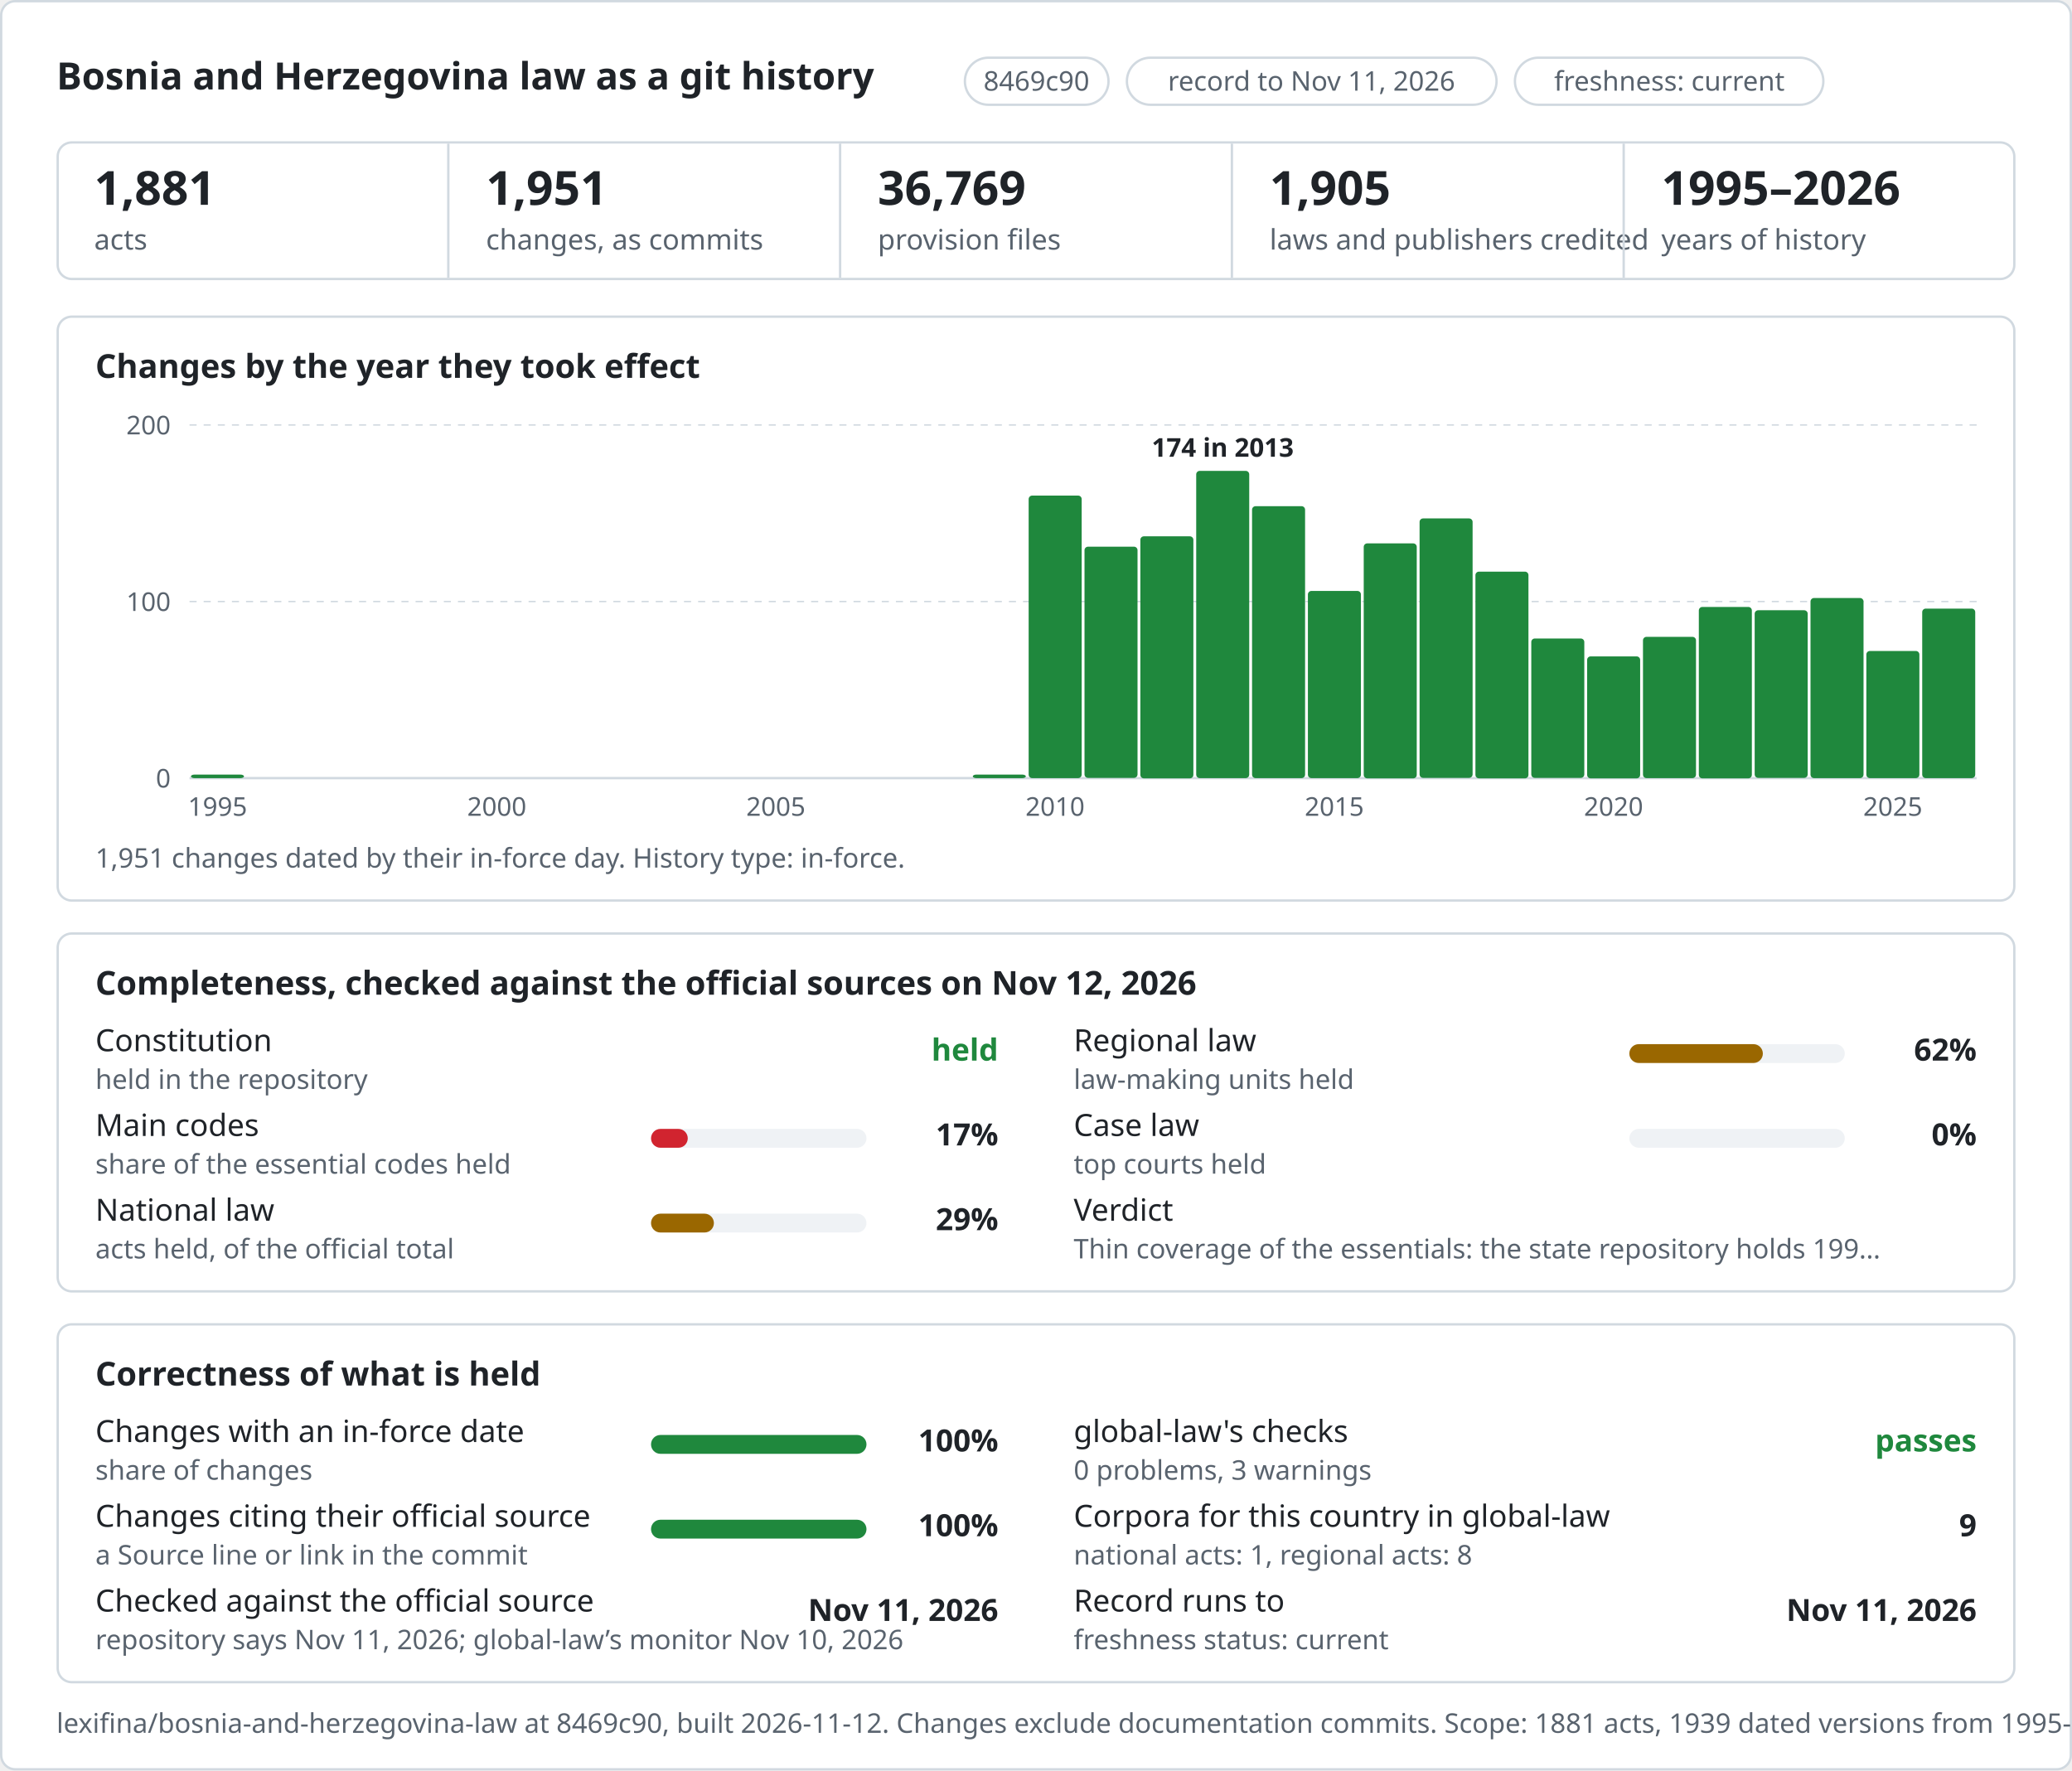
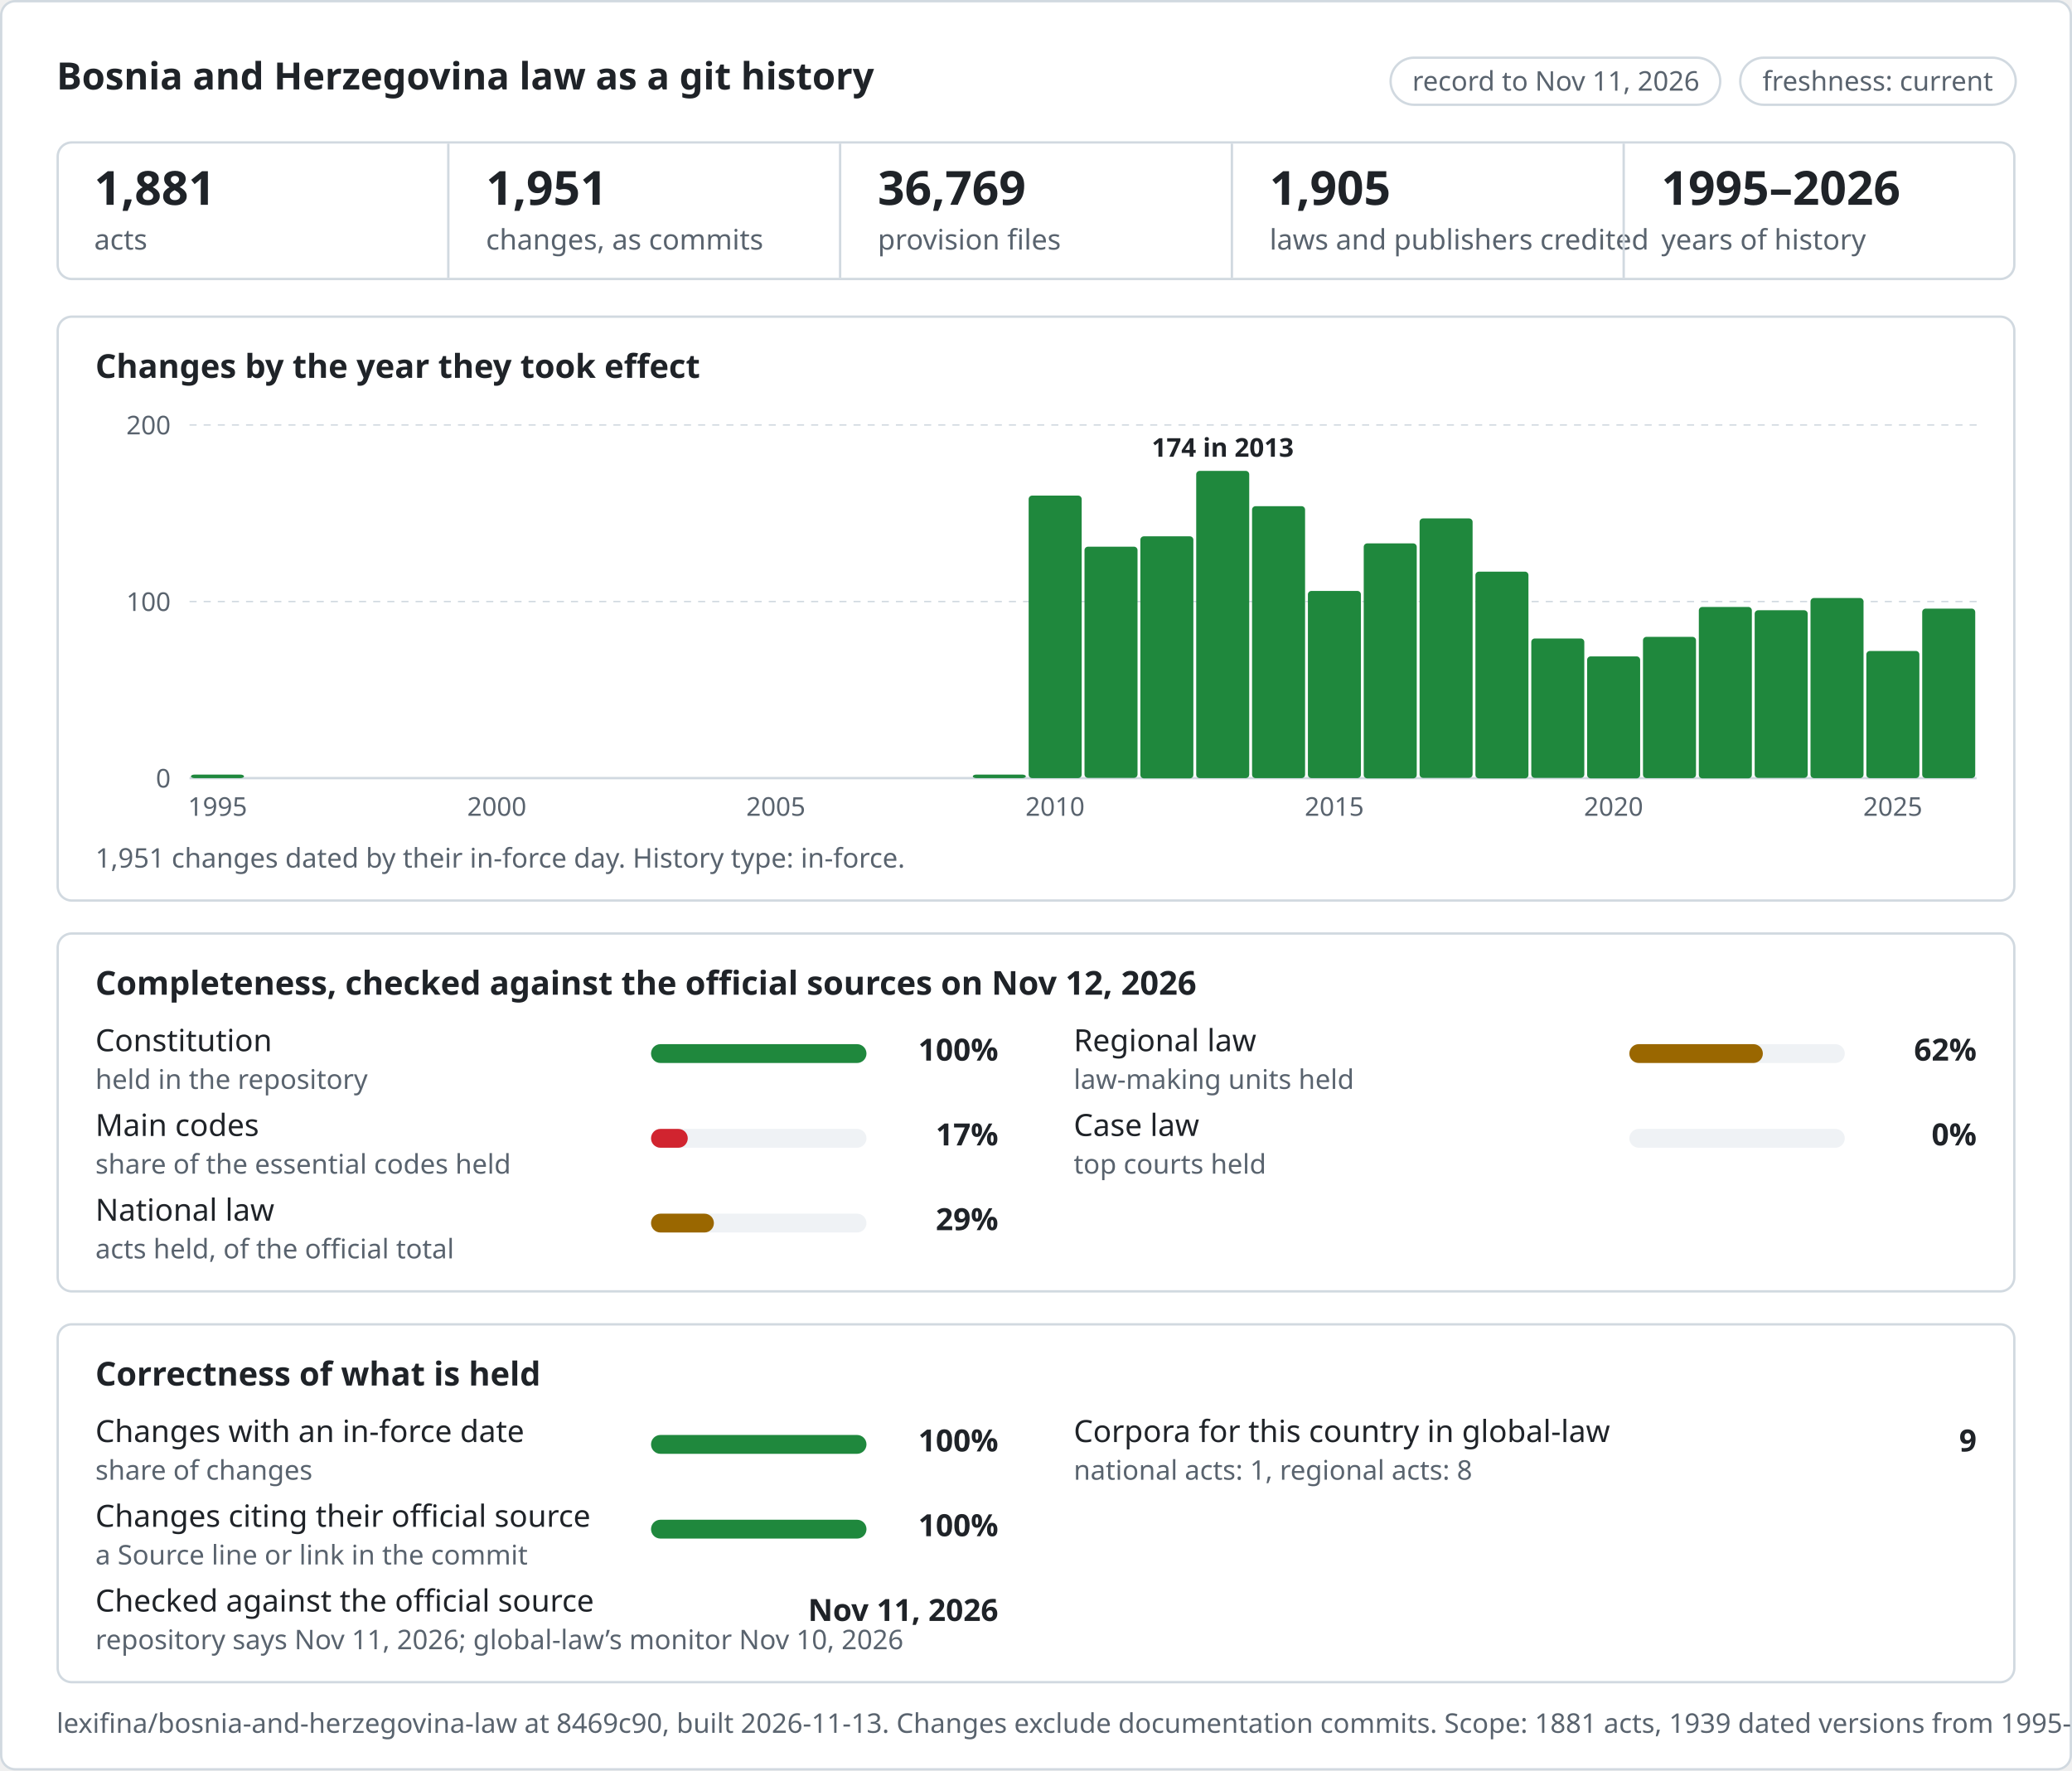
<svg xmlns="http://www.w3.org/2000/svg" width="880" height="752" viewBox="0 0 880 752" font-family="-apple-system,BlinkMacSystemFont,Segoe UI,Noto Sans,Helvetica,Arial,sans-serif">
  <rect x="0.5" y="0.5" width="879" height="751" rx="6" fill="#ffffff" stroke="#d1d9e0" />
  <text x="24" y="38" font-size="16" font-weight="600" fill="#1f2328">Bosnia and Herzegovina law as a git history</text>
-   <rect x="409.8" y="24.5" width="61" height="20" rx="10" fill="none" stroke="#d1d9e0" />
-   <text x="440.2" y="38.5" font-size="11.5" font-weight="500" text-anchor="middle" fill="#59636e">8469c90</text>
-   <rect x="478.6" y="24.5" width="157" height="20" rx="10" fill="none" stroke="#d1d9e0" />
-   <text x="557.0" y="38.5" font-size="11.5" font-weight="500" text-anchor="middle" fill="#59636e">record to Nov 11, 2026</text>
-   <rect x="643.4" y="24.5" width="131" height="20" rx="10" fill="none" stroke="#d1d9e0" />
-   <text x="709.0" y="38.5" font-size="11.5" font-weight="500" text-anchor="middle" fill="#59636e">freshness: current</text>
+   <rect x="590.6" y="24.5" width="140" height="20" rx="10" fill="none" stroke="#d1d9e0" />
+   <text x="660.8" y="38.5" font-size="11.5" font-weight="500" text-anchor="middle" fill="#59636e">record to Nov 11, 2026</text>
+   <rect x="739.1" y="24.5" width="117" height="20" rx="10" fill="none" stroke="#d1d9e0" />
+   <text x="797.5" y="38.5" font-size="11.5" font-weight="500" text-anchor="middle" fill="#59636e">freshness: current</text>
  <rect x="24.5" y="60.5" width="831" height="58" rx="6" fill="#ffffff" stroke="#d1d9e0" />
  <text x="40.0" y="87" font-size="20" font-weight="600" fill="#1f2328">1,881</text>
  <text x="40.0" y="106" font-size="12" fill="#59636e">acts</text>
  <line x1="190.4" y1="61" x2="190.4" y2="118" stroke="#d1d9e0" />
  <text x="206.4" y="87" font-size="20" font-weight="600" fill="#1f2328">1,951</text>
  <text x="206.4" y="106" font-size="12" fill="#59636e">changes, as commits</text>
  <line x1="356.8" y1="61" x2="356.8" y2="118" stroke="#d1d9e0" />
  <text x="372.8" y="87" font-size="20" font-weight="600" fill="#1f2328">36,769</text>
  <text x="372.8" y="106" font-size="12" fill="#59636e">provision files</text>
  <line x1="523.2" y1="61" x2="523.2" y2="118" stroke="#d1d9e0" />
  <text x="539.2" y="87" font-size="20" font-weight="600" fill="#1f2328">1,905</text>
-   <text x="539.2" y="106" font-size="12" fill="#59636e">laws and publishers credited</text>
+   <text x="539.2" y="106" font-size="12" fill="#59636e" textLength="142" lengthAdjust="spacingAndGlyphs">laws and publishers credited</text>
  <line x1="689.6" y1="61" x2="689.6" y2="118" stroke="#d1d9e0" />
  <text x="705.6" y="87" font-size="20" font-weight="600" fill="#1f2328">1995–2026</text>
  <text x="705.6" y="106" font-size="12" fill="#59636e">years of history</text>
  <rect x="24.5" y="134.5" width="831" height="248" rx="6" fill="#ffffff" stroke="#d1d9e0" />
  <text x="40.5" y="160.5" font-size="14" font-weight="600" fill="#1f2328">Changes by the year they took effect</text>
  <line x1="80.5" y1="330.5" x2="839.5" y2="330.5" stroke="#d1d9e0" stroke-width="1" />
  <text x="72.5" y="334.5" font-size="11" text-anchor="end" fill="#59636e">0</text>
  <line x1="80.5" y1="255.5" x2="839.5" y2="255.5" stroke="#d1d9e0" stroke-width="0.6" stroke-dasharray="3 3" />
  <text x="72.5" y="259.5" font-size="11" text-anchor="end" fill="#59636e">100</text>
  <line x1="80.5" y1="180.5" x2="839.5" y2="180.5" stroke="#d1d9e0" stroke-width="0.6" stroke-dasharray="3 3" />
  <text x="72.5" y="184.5" font-size="11" text-anchor="end" fill="#59636e">200</text>
  <rect x="81.10" y="329.0" width="22.52" height="1.5" rx="1.5" fill="#1f883d" />
  <text x="92.4" y="346.5" font-size="11" text-anchor="middle" fill="#59636e">1995</text>
  <text x="211.0" y="346.5" font-size="11" text-anchor="middle" fill="#59636e">2000</text>
  <text x="329.5" y="346.5" font-size="11" text-anchor="middle" fill="#59636e">2005</text>
  <rect x="413.16" y="329.0" width="22.52" height="1.5" rx="1.5" fill="#1f883d" />
  <rect x="436.88" y="210.5" width="22.52" height="120.0" rx="1.5" fill="#1f883d" />
  <text x="448.1" y="346.5" font-size="11" text-anchor="middle" fill="#59636e">2010</text>
  <rect x="460.60" y="232.2" width="22.52" height="98.2" rx="1.5" fill="#1f883d" />
  <rect x="484.32" y="227.8" width="22.52" height="102.8" rx="1.5" fill="#1f883d" />
  <rect x="508.04" y="200.0" width="22.52" height="130.5" rx="1.5" fill="#1f883d" />
  <text x="519.3" y="194.0" font-size="11" font-weight="600" text-anchor="middle" fill="#1f2328">174 in 2013</text>
  <rect x="531.76" y="215.0" width="22.52" height="115.5" rx="1.5" fill="#1f883d" />
  <rect x="555.48" y="251.0" width="22.52" height="79.5" rx="1.5" fill="#1f883d" />
  <text x="566.7" y="346.5" font-size="11" text-anchor="middle" fill="#59636e">2015</text>
  <rect x="579.19" y="230.8" width="22.52" height="99.8" rx="1.5" fill="#1f883d" />
  <rect x="602.91" y="220.2" width="22.52" height="110.2" rx="1.5" fill="#1f883d" />
  <rect x="626.63" y="242.8" width="22.52" height="87.8" rx="1.5" fill="#1f883d" />
  <rect x="650.35" y="271.2" width="22.52" height="59.2" rx="1.5" fill="#1f883d" />
  <rect x="674.07" y="278.8" width="22.52" height="51.8" rx="1.5" fill="#1f883d" />
  <text x="685.3" y="346.5" font-size="11" text-anchor="middle" fill="#59636e">2020</text>
  <rect x="697.79" y="270.5" width="22.52" height="60.0" rx="1.5" fill="#1f883d" />
  <rect x="721.51" y="257.8" width="22.52" height="72.8" rx="1.5" fill="#1f883d" />
  <rect x="745.23" y="259.2" width="22.52" height="71.2" rx="1.5" fill="#1f883d" />
  <rect x="768.94" y="254.0" width="22.52" height="76.5" rx="1.5" fill="#1f883d" />
  <rect x="792.66" y="276.5" width="22.52" height="54.0" rx="1.5" fill="#1f883d" />
  <text x="803.9" y="346.5" font-size="11" text-anchor="middle" fill="#59636e">2025</text>
  <rect x="816.38" y="258.5" width="22.52" height="72.0" rx="1.5" fill="#1f883d" />
  <text x="40.5" y="368.5" font-size="11.5" fill="#59636e">1,951 changes dated by their in-force day. History type: in-force.</text>
  <rect x="24.5" y="396.5" width="831" height="152" rx="6" fill="#ffffff" stroke="#d1d9e0" />
  <text x="40.5" y="422.5" font-size="14" font-weight="600" fill="#1f2328">Completeness, checked against the official sources on Nov 12, 2026</text>
  <text x="40.5" y="446.5" font-size="13" fill="#1f2328">Constitution</text>
  <text x="40.5" y="462.5" font-size="11.5" fill="#59636e">held in the repository</text>
-   <text x="424.0" y="450.5" font-size="13" font-weight="600" text-anchor="end" fill="#1f883d">held</text>
+   <g>
+     <rect x="276.5" y="443.5" width="91.5" height="8" rx="4" fill="#eff2f5" />
+     <rect x="276.5" y="443.5" width="91.5" height="8" rx="4" fill="#1f883d" />
+   </g>
+   <text x="424.0" y="450.5" font-size="13" font-weight="600" text-anchor="end" fill="#1f2328">100%</text>
  <text x="40.5" y="482.5" font-size="13" fill="#1f2328">Main codes</text>
  <text x="40.5" y="498.5" font-size="11.5" fill="#59636e">share of the essential codes held</text>
  <g>
    <rect x="276.5" y="479.5" width="91.5" height="8" rx="4" fill="#eff2f5" />
    <rect x="276.5" y="479.5" width="15.6" height="8" rx="4" fill="#d1242f" />
  </g>
  <text x="424.0" y="486.5" font-size="13" font-weight="600" text-anchor="end" fill="#1f2328">17%</text>
  <text x="40.5" y="518.5" font-size="13" fill="#1f2328">National law</text>
  <text x="40.5" y="534.5" font-size="11.5" fill="#59636e">acts held, of the official total</text>
  <g>
    <rect x="276.5" y="515.5" width="91.5" height="8" rx="4" fill="#eff2f5" />
    <rect x="276.5" y="515.5" width="26.7" height="8" rx="4" fill="#9a6700" />
  </g>
  <text x="424.0" y="522.5" font-size="13" font-weight="600" text-anchor="end" fill="#1f2328">29%</text>
  <text x="456.0" y="446.5" font-size="13" fill="#1f2328">Regional law</text>
  <text x="456.0" y="462.5" font-size="11.5" fill="#59636e">law-making units held</text>
  <g>
    <rect x="692.0" y="443.5" width="91.5" height="8" rx="4" fill="#eff2f5" />
    <rect x="692.0" y="443.5" width="56.7" height="8" rx="4" fill="#9a6700" />
  </g>
  <text x="839.5" y="450.5" font-size="13" font-weight="600" text-anchor="end" fill="#1f2328">62%</text>
  <text x="456.0" y="482.5" font-size="13" fill="#1f2328">Case law</text>
  <text x="456.0" y="498.5" font-size="11.5" fill="#59636e">top courts held</text>
  <g>
    <rect x="692.0" y="479.5" width="91.5" height="8" rx="4" fill="#eff2f5" />
  </g>
  <text x="839.5" y="486.5" font-size="13" font-weight="600" text-anchor="end" fill="#1f2328">0%</text>
-   <text x="456.0" y="518.5" font-size="13" fill="#1f2328">Verdict</text>
-   <text x="456.0" y="534.5" font-size="11.5" fill="#59636e">Thin coverage of the essentials: the state repository holds 199…</text>
-   <text x="839.5" y="522.5" font-size="13" font-weight="600" text-anchor="end" fill="#59636e" />
  <rect x="24.5" y="562.5" width="831" height="152" rx="6" fill="#ffffff" stroke="#d1d9e0" />
  <text x="40.5" y="588.5" font-size="14" font-weight="600" fill="#1f2328">Correctness of what is held</text>
  <text x="40.5" y="612.5" font-size="13" fill="#1f2328">Changes with an in-force date</text>
  <text x="40.5" y="628.5" font-size="11.5" fill="#59636e">share of changes</text>
  <g>
    <rect x="276.5" y="609.5" width="91.5" height="8" rx="4" fill="#eff2f5" />
    <rect x="276.5" y="609.5" width="91.5" height="8" rx="4" fill="#1f883d" />
  </g>
  <text x="424.0" y="616.5" font-size="13" font-weight="600" text-anchor="end" fill="#1f2328">100%</text>
  <text x="40.5" y="648.5" font-size="13" fill="#1f2328">Changes citing their official source</text>
  <text x="40.5" y="664.5" font-size="11.5" fill="#59636e">a Source line or link in the commit</text>
  <g>
    <rect x="276.5" y="645.5" width="91.5" height="8" rx="4" fill="#eff2f5" />
    <rect x="276.5" y="645.5" width="91.5" height="8" rx="4" fill="#1f883d" />
  </g>
  <text x="424.0" y="652.5" font-size="13" font-weight="600" text-anchor="end" fill="#1f2328">100%</text>
  <text x="40.5" y="684.5" font-size="13" fill="#1f2328">Checked against the official source</text>
  <text x="40.5" y="700.5" font-size="11.5" fill="#59636e">repository says Nov 11, 2026; global-law’s monitor Nov 10, 2026</text>
  <text x="424.0" y="688.5" font-size="13" font-weight="600" text-anchor="end" fill="#1f2328">Nov 11, 2026</text>
-   <text x="456.0" y="612.5" font-size="13" fill="#1f2328">global-law's checks</text>
-   <text x="456.0" y="628.5" font-size="11.5" fill="#59636e">0 problems, 3 warnings</text>
-   <text x="839.5" y="616.5" font-size="13" font-weight="600" text-anchor="end" fill="#1f883d">passes</text>
-   <text x="456.0" y="648.5" font-size="13" fill="#1f2328">Corpora for this country in global-law</text>
-   <text x="456.0" y="664.5" font-size="11.5" fill="#59636e">national acts: 1, regional acts: 8</text>
-   <text x="839.5" y="652.5" font-size="13" font-weight="600" text-anchor="end" fill="#1f2328">9</text>
-   <text x="456.0" y="684.5" font-size="13" fill="#1f2328">Record runs to</text>
-   <text x="456.0" y="700.5" font-size="11.5" fill="#59636e">freshness status: current</text>
-   <text x="839.5" y="688.5" font-size="13" font-weight="600" text-anchor="end" fill="#1f2328">Nov 11, 2026</text>
-   <text x="24" y="736" font-size="11.5" fill="#59636e">lexifina/bosnia-and-herzegovina-law at 8469c90, built 2026-11-12. Changes exclude documentation commits. Scope: 1881 acts, 1939 dated versions from 1995-12-14 to 2026-11-03</text>
+   <text x="456.0" y="612.5" font-size="13" fill="#1f2328">Corpora for this country in global-law</text>
+   <text x="456.0" y="628.5" font-size="11.5" fill="#59636e">national acts: 1, regional acts: 8</text>
+   <text x="839.5" y="616.5" font-size="13" font-weight="600" text-anchor="end" fill="#1f2328">9</text>
+   <text x="24" y="736" font-size="11.5" fill="#59636e" textLength="832" lengthAdjust="spacingAndGlyphs">lexifina/bosnia-and-herzegovina-law at 8469c90, built 2026-11-13. Changes exclude documentation commits. Scope: 1881 acts, 1939 dated versions from 1995-12-14 to 2026-11-03</text>
</svg>
